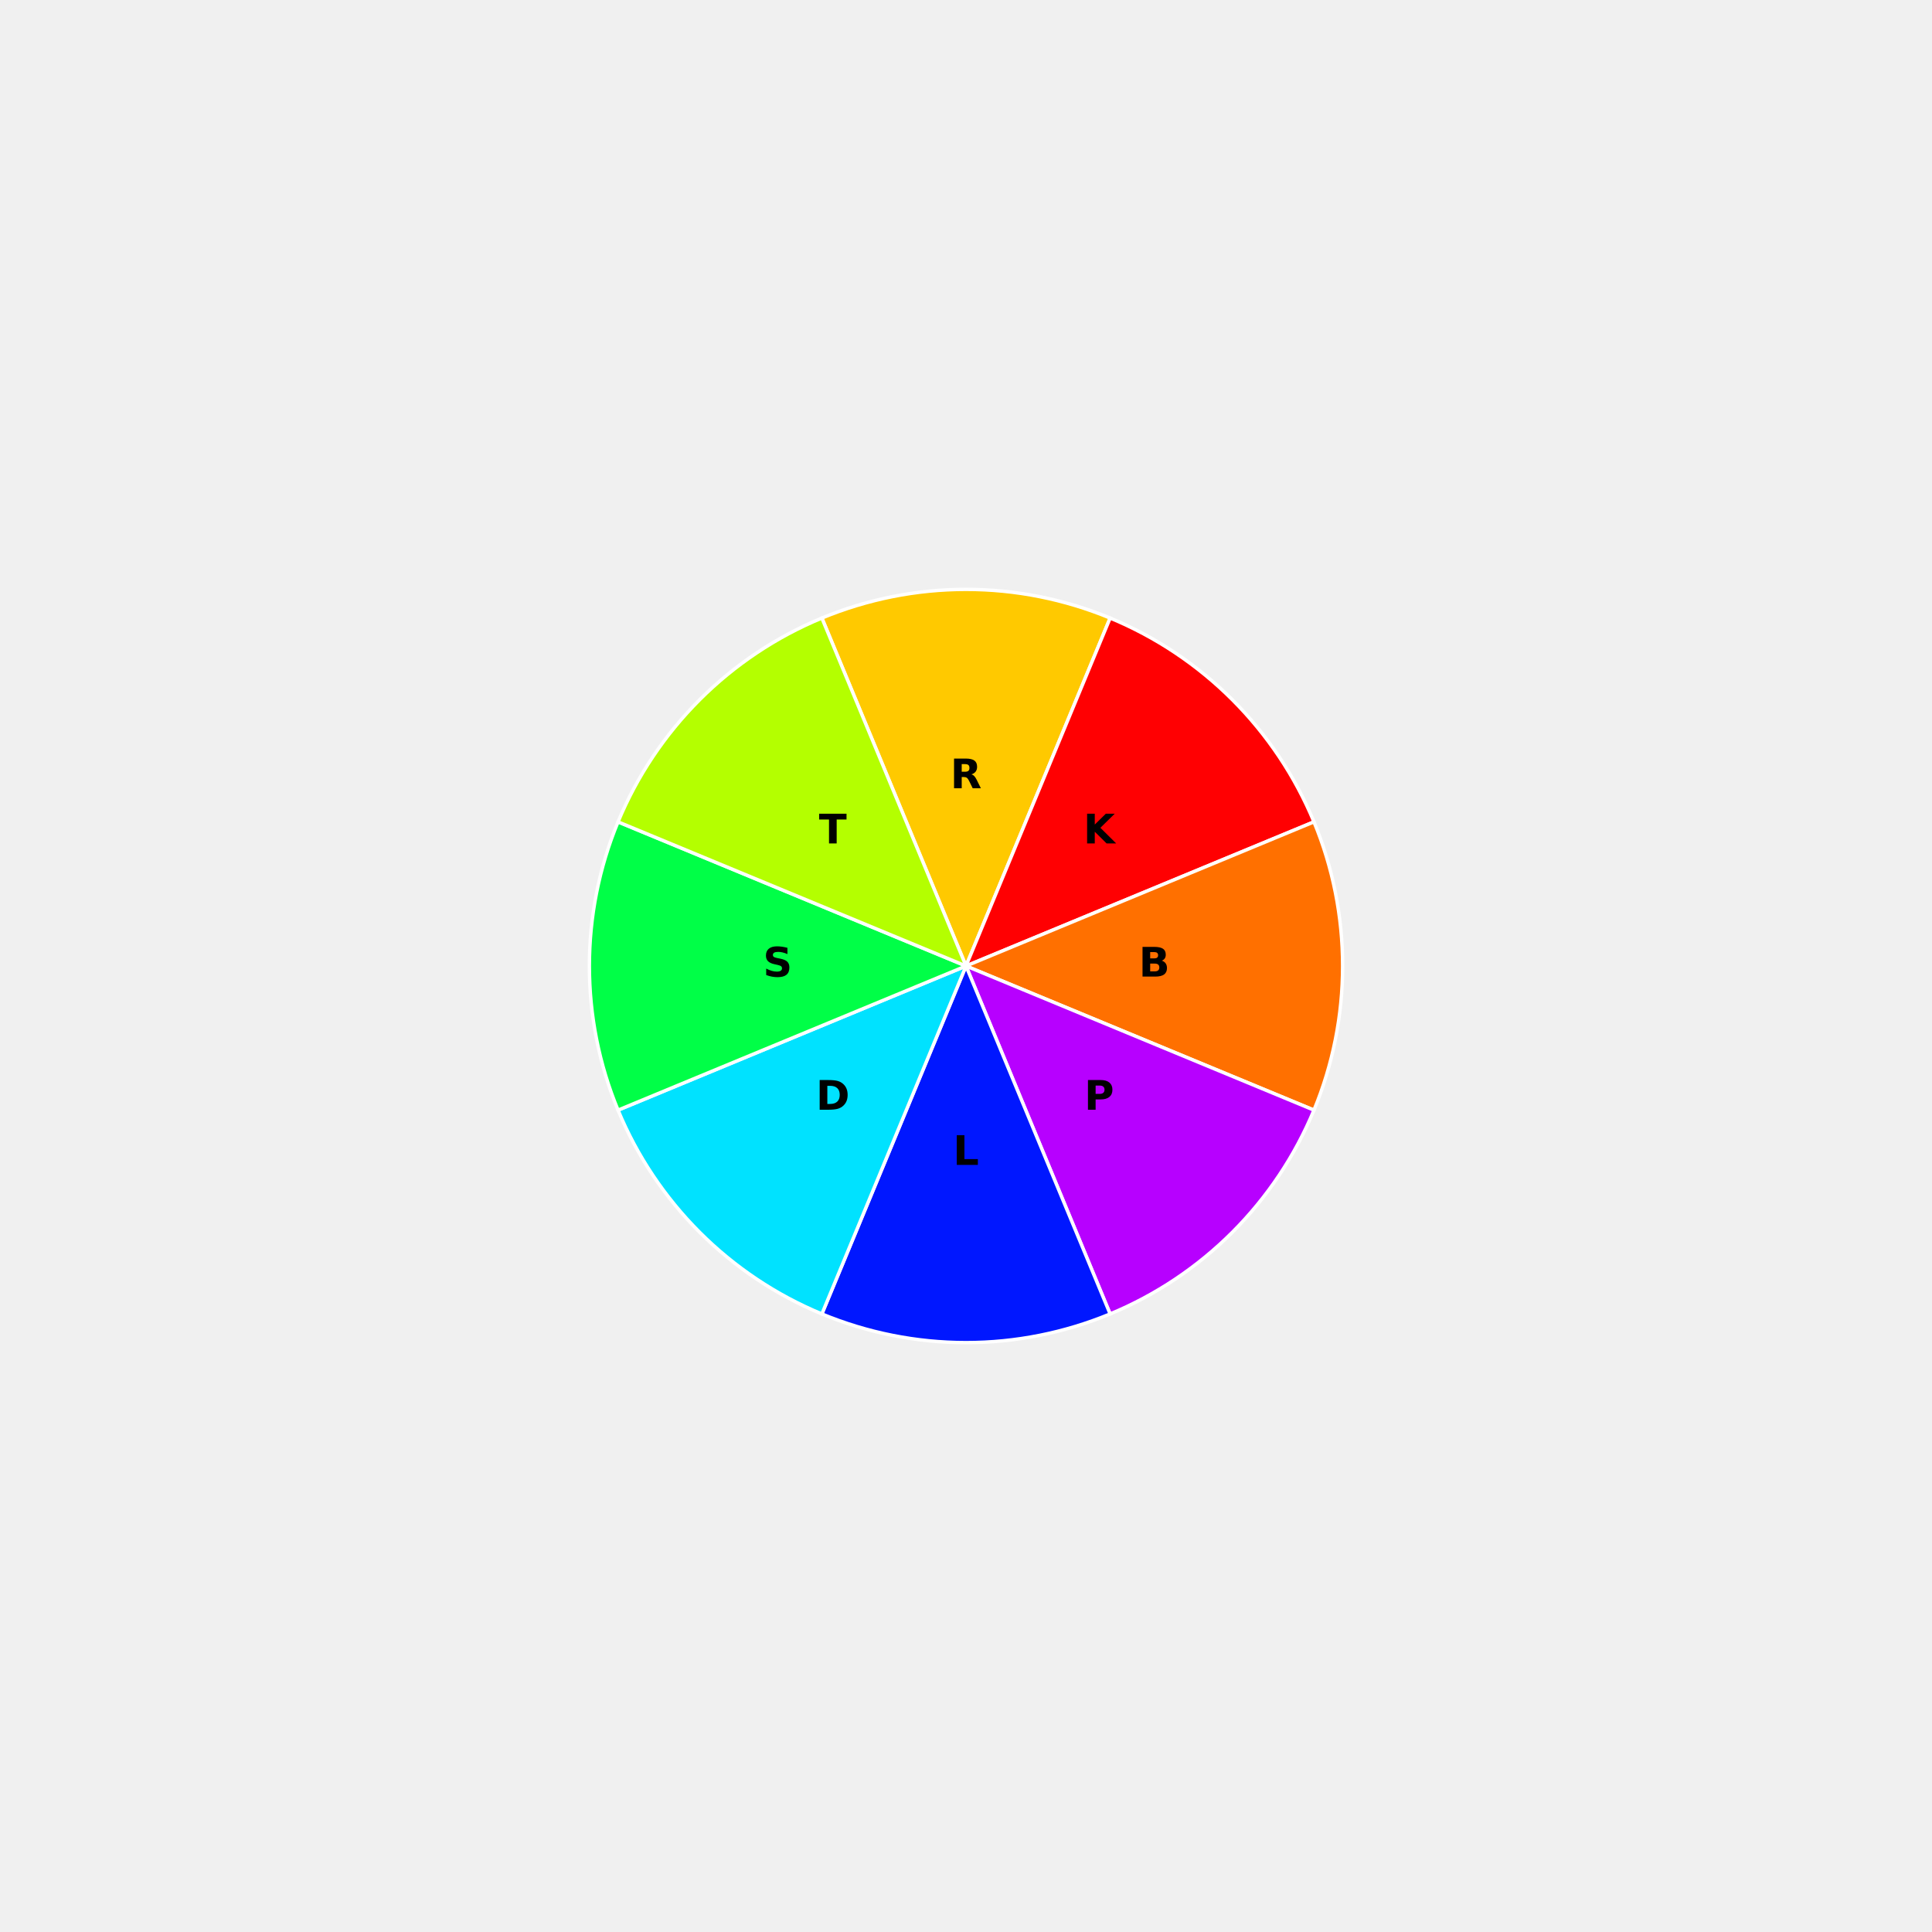
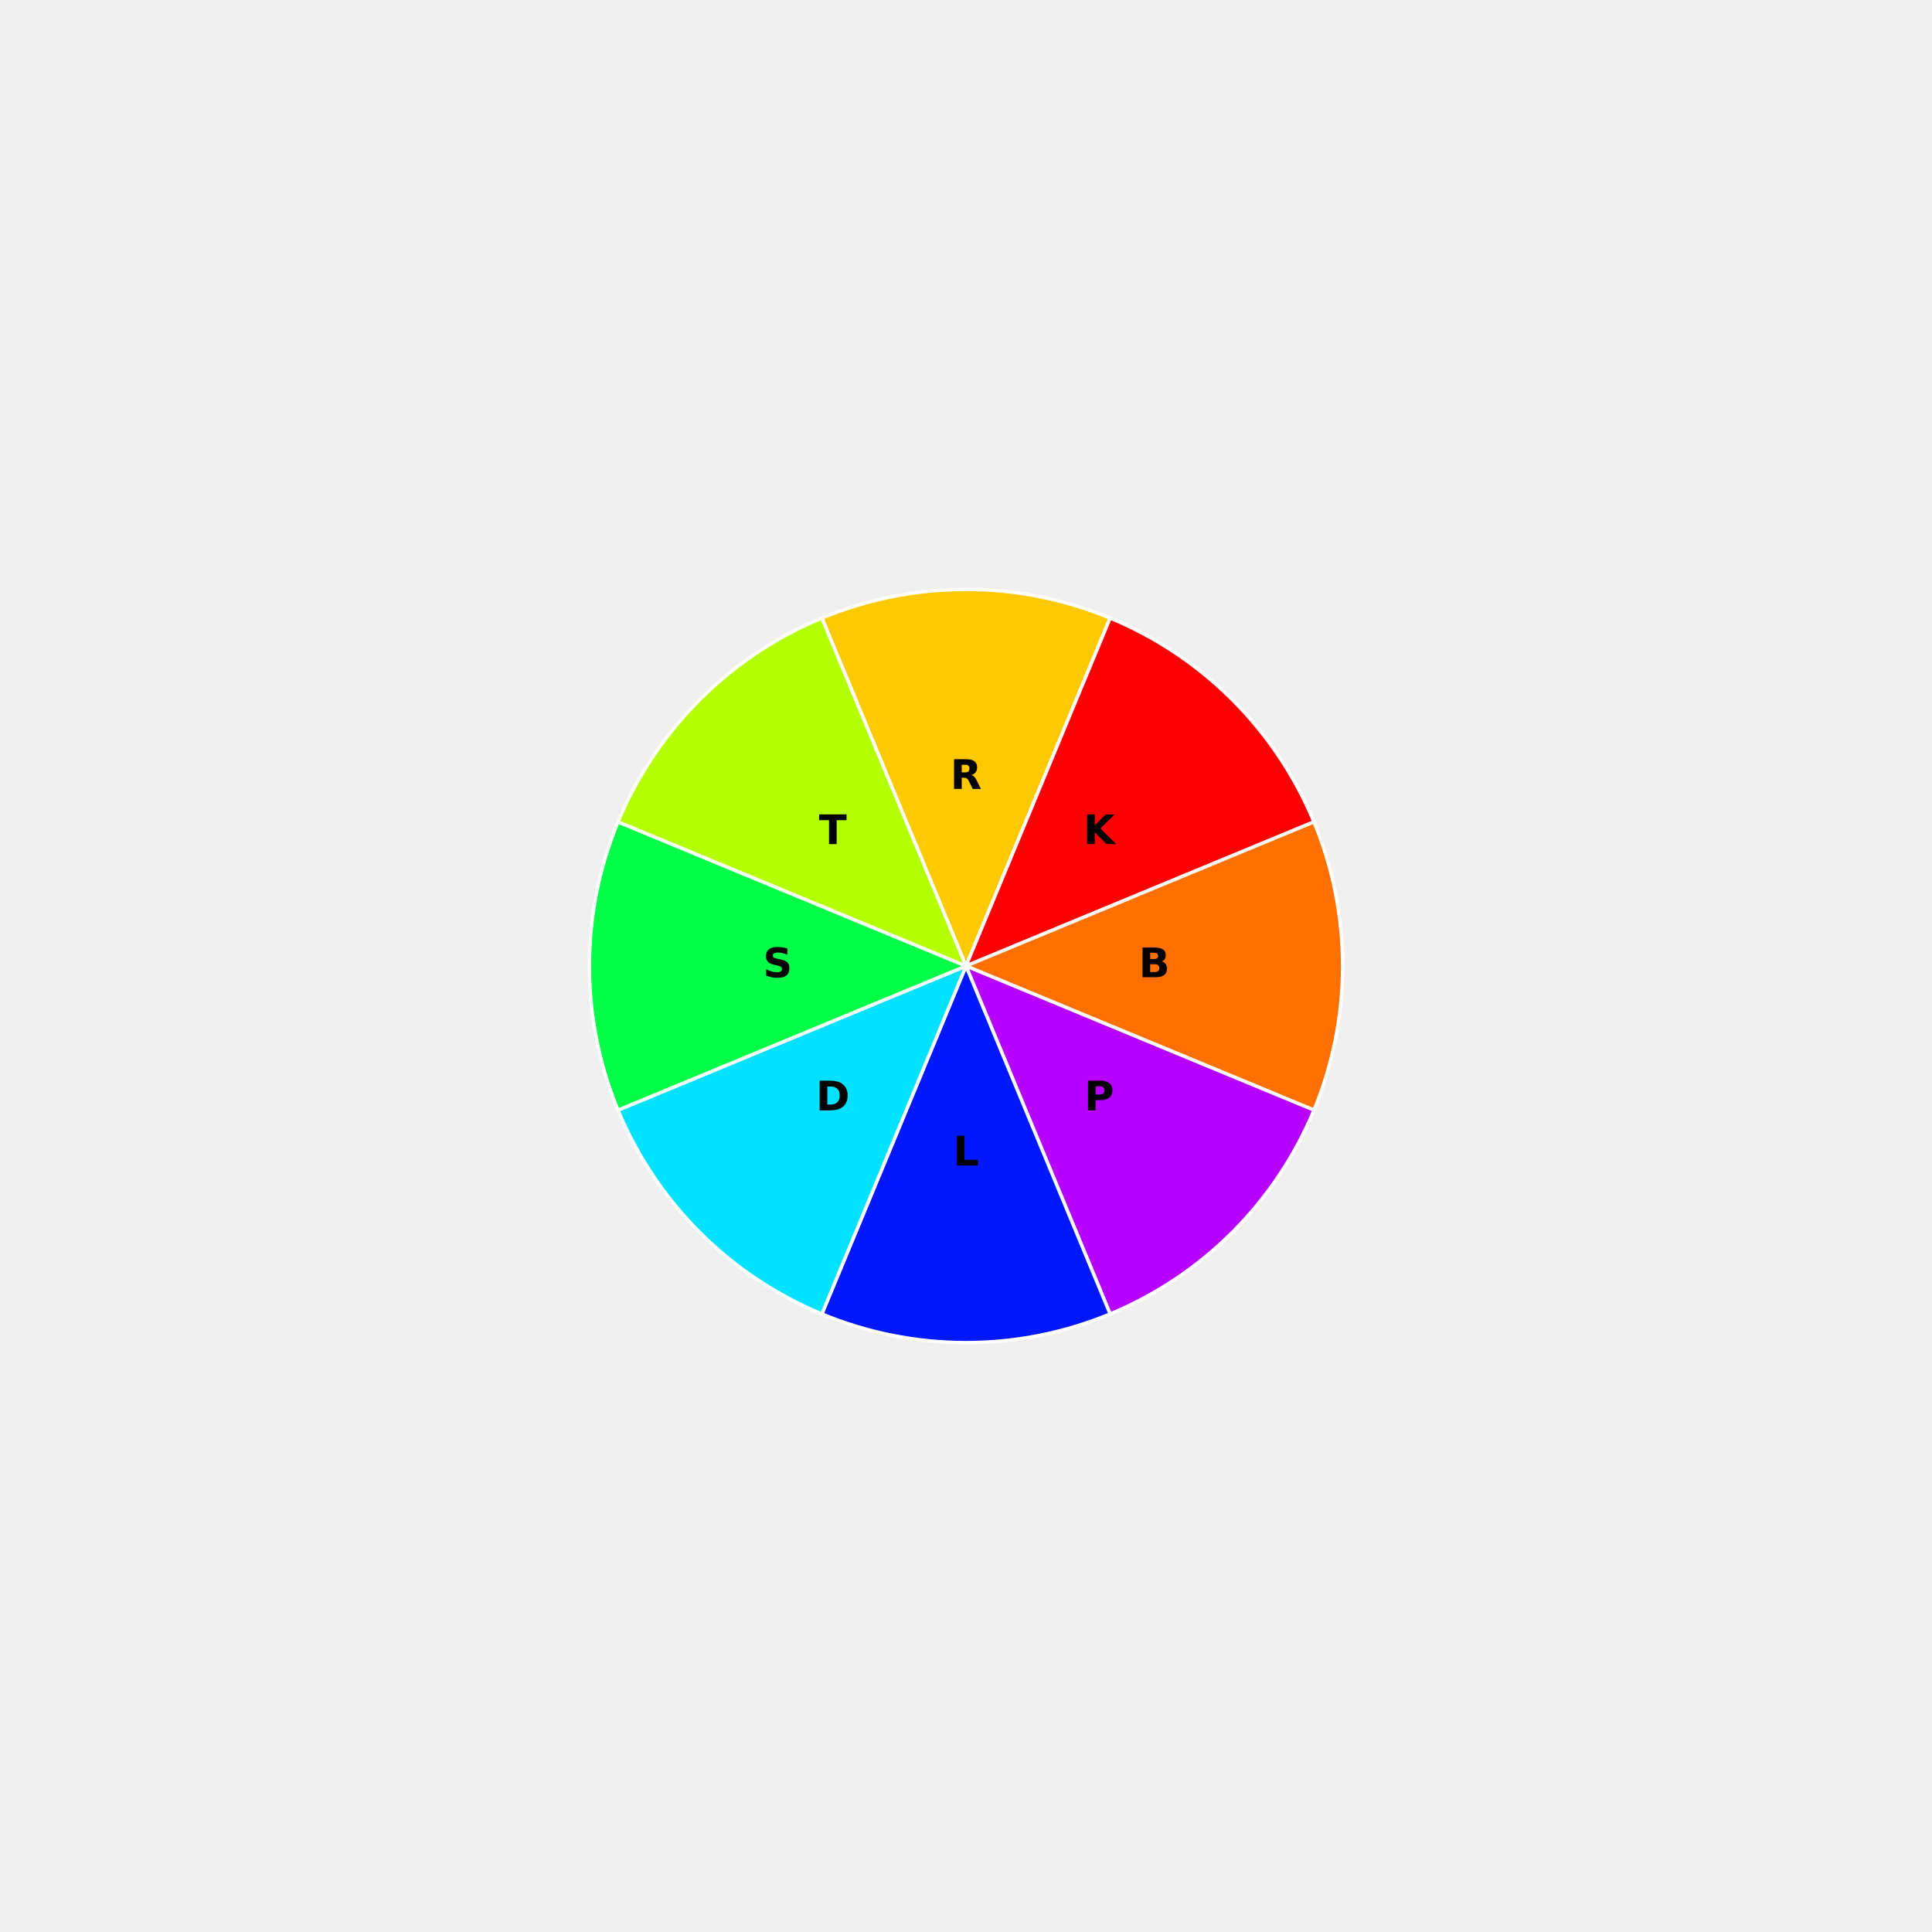
<svg xmlns="http://www.w3.org/2000/svg" xmlns:xlink="http://www.w3.org/1999/xlink" width="568.8pt" height="568.8pt" viewBox="0 0 568.8 568.8" version="1.1">
  <defs>
    <style type="text/css">*{stroke-linejoin: round; stroke-linecap: butt}</style>
  </defs>
  <g id="figure_1">
    <g id="patch_1">
      <path d="M 0 568.8  L 568.8 568.8  L 568.8 0  L 0 0  L 0 568.8  z " style="fill: none" />
    </g>
    <g id="axes_1">
      <g id="patch_2">
        <path d="M 326.832 181.96  C 313.38 176.388 298.961 173.52 284.4 173.52  C 269.839 173.52 255.42 176.388 241.968 181.96  L 284.4 284.4  C 284.4 284.4 284.4 284.4 284.4 284.4  C 284.4 284.4 284.4 284.4 284.4 284.4  z " style="fill: #ffc900; stroke: #ffffff; stroke-linejoin: miter" />
      </g>
      <g id="patch_3">
        <path d="M 386.84 241.968  C 381.268 228.516 373.1 216.292 362.804 205.996  C 352.508 195.7 340.284 187.532 326.832 181.96  L 284.4 284.4  C 284.4 284.4 284.4 284.4 284.4 284.4  C 284.4 284.4 284.4 284.4 284.4 284.4  z " style="fill: #ff0002; stroke: #ffffff; stroke-linejoin: miter" />
      </g>
      <g id="patch_4">
        <path d="M 386.84 326.832  C 392.412 313.38 395.28 298.961 395.28 284.4  C 395.28 269.839 392.412 255.42 386.84 241.968  L 284.4 284.4  C 284.4 284.4 284.4 284.4 284.4 284.4  C 284.4 284.4 284.4 284.4 284.4 284.4  z " style="fill: #ff7000; stroke: #ffffff; stroke-linejoin: miter" />
      </g>
      <g id="patch_5">
        <path d="M 326.832 386.84  C 340.284 381.268 352.508 373.1 362.804 362.804  C 373.1 352.508 381.268 340.284 386.84 326.832  L 284.4 284.4  C 284.4 284.4 284.4 284.4 284.4 284.4  C 284.4 284.4 284.4 284.4 284.4 284.4  z " style="fill: #b700ff; stroke: #ffffff; stroke-linejoin: miter" />
      </g>
      <g id="patch_6">
        <path d="M 241.968 386.84  C 255.42 392.412 269.839 395.28 284.4 395.28  C 298.961 395.28 313.38 392.412 326.832 386.84  L 284.4 284.4  C 284.4 284.4 284.4 284.4 284.4 284.4  C 284.4 284.4 284.4 284.4 284.4 284.4  z " style="fill: #0017ff; stroke: #ffffff; stroke-linejoin: miter" />
      </g>
      <g id="patch_7">
        <path d="M 181.96 326.832  C 187.532 340.284 195.7 352.508 205.996 362.804  C 216.292 373.1 228.516 381.268 241.968 386.84  L 284.4 284.4  C 284.4 284.4 284.4 284.4 284.4 284.4  C 284.4 284.4 284.4 284.4 284.4 284.4  z " style="fill: #00e2ff; stroke: #ffffff; stroke-linejoin: miter" />
      </g>
      <g id="patch_8">
        <path d="M 181.96 241.968  C 176.388 255.42 173.52 269.839 173.52 284.4  C 173.52 298.961 176.388 313.38 181.96 326.832  L 284.4 284.4  C 284.4 284.4 284.4 284.4 284.4 284.4  C 284.4 284.4 284.4 284.4 284.4 284.4  z " style="fill: #00ff47; stroke: #ffffff; stroke-linejoin: miter" />
      </g>
      <g id="patch_9">
        <path d="M 241.968 181.96  C 228.516 187.532 216.292 195.7 205.996 205.996  C 195.7 216.292 187.532 228.516 181.96 241.968  L 284.4 284.4  C 284.4 284.4 284.4 284.4 284.4 284.4  C 284.4 284.4 284.4 284.4 284.4 284.4  z " style="fill: #b4ff00; stroke: #ffffff; stroke-linejoin: miter" />
      </g>
      <g id="matplotlib.axis_1" />
      <g id="matplotlib.axis_2" />
      <g id="text_1">
-         <g transform="translate(279.78 232.0772) scale(0.12 -0.12)">
+         <g transform="translate(279.78 232.2713) scale(0.12 -0.12)">
          <defs>
-             <path id="DejaVuSans-Bold-35" d="M 2297 2597  Q 2675 2597 2839 2737  Q 3003 2878 3003 3200  Q 3003 3519 2839 3656  Q 2675 3794 2297 3794  L 1791 3794  L 1791 2597  L 2297 2597  z M 1791 1766  L 1791 0  L 588 0  L 588 4666  L 2425 4666  Q 3347 4666 3776 4356  Q 4206 4047 4206 3378  Q 4206 2916 3982 2619  Q 3759 2322 3309 2181  Q 3556 2125 3751 1926  Q 3947 1728 4147 1325  L 4800 0  L 3519 0  L 2950 1159  Q 2778 1509 2601 1637  Q 2425 1766 2131 1766  L 1791 1766  z " transform="scale(0.015625)" />
+             <path id="DejaVuSans-Bold-52" d="M 2297 2597  Q 2675 2597 2839 2737  Q 3003 2878 3003 3200  Q 3003 3519 2839 3656  Q 2675 3794 2297 3794  L 1791 3794  L 1791 2597  L 2297 2597  z M 1791 1766  L 1791 0  L 588 0  L 588 4666  L 2425 4666  Q 3347 4666 3776 4356  Q 4206 4047 4206 3378  Q 4206 2916 3982 2619  Q 3759 2322 3309 2181  Q 3556 2125 3751 1926  Q 3947 1728 4147 1325  L 4800 0  L 3519 0  L 2950 1159  Q 2778 1509 2601 1637  Q 2425 1766 2131 1766  L 1791 1766  z " transform="scale(0.015625)" />
          </defs>
-           <use xlink:href="#DejaVuSans-Bold-35" />
+           <use xlink:href="#DejaVuSans-Bold-52" />
        </g>
      </g>
      <g id="text_2">
-         <g transform="translate(318.9529 248.3152) scale(0.12 -0.12)">
+         <g transform="translate(318.9529 248.5093) scale(0.12 -0.12)">
          <defs>
-             <path id="DejaVuSans-Bold-2e" d="M 588 4666  L 1791 4666  L 1791 2963  L 3525 4666  L 4922 4666  L 2675 2456  L 5153 0  L 3647 0  L 1791 1838  L 1791 0  L 588 0  L 588 4666  z " transform="scale(0.015625)" />
+             <path id="DejaVuSans-Bold-4b" d="M 588 4666  L 1791 4666  L 1791 2963  L 3525 4666  L 4922 4666  L 2675 2456  L 5153 0  L 3647 0  L 1791 1838  L 1791 0  L 588 0  L 588 4666  z " transform="scale(0.015625)" />
          </defs>
-           <use xlink:href="#DejaVuSans-Bold-2e" />
+           <use xlink:href="#DejaVuSans-Bold-4b" />
        </g>
      </g>
      <g id="text_3">
-         <g transform="translate(335.2669 287.5172) scale(0.12 -0.12)">
+         <g transform="translate(335.2669 287.7113) scale(0.12 -0.12)">
          <defs>
-             <path id="DejaVuSans-Bold-25" d="M 2456 2859  Q 2741 2859 2887 2984  Q 3034 3109 3034 3353  Q 3034 3594 2887 3720  Q 2741 3847 2456 3847  L 1791 3847  L 1791 2859  L 2456 2859  z M 2497 819  Q 2859 819 3042 972  Q 3225 1125 3225 1434  Q 3225 1738 3044 1889  Q 2863 2041 2497 2041  L 1791 2041  L 1791 819  L 2497 819  z M 3616 2497  Q 4003 2384 4215 2081  Q 4428 1778 4428 1338  Q 4428 663 3972 331  Q 3516 0 2584 0  L 588 0  L 588 4666  L 2394 4666  Q 3366 4666 3802 4372  Q 4238 4078 4238 3431  Q 4238 3091 4078 2852  Q 3919 2613 3616 2497  z " transform="scale(0.015625)" />
+             <path id="DejaVuSans-Bold-42" d="M 2456 2859  Q 2741 2859 2887 2984  Q 3034 3109 3034 3353  Q 3034 3594 2887 3720  Q 2741 3847 2456 3847  L 1791 3847  L 1791 2859  L 2456 2859  z M 2497 819  Q 2859 819 3042 972  Q 3225 1125 3225 1434  Q 3225 1738 3044 1889  Q 2863 2041 2497 2041  L 1791 2041  L 1791 819  L 2497 819  z M 3616 2497  Q 4003 2384 4215 2081  Q 4428 1778 4428 1338  Q 4428 663 3972 331  Q 3516 0 2584 0  L 588 0  L 588 4666  L 2394 4666  Q 3366 4666 3802 4372  Q 4238 4078 4238 3431  Q 4238 3091 4078 2852  Q 3919 2613 3616 2497  z " transform="scale(0.015625)" />
          </defs>
-           <use xlink:href="#DejaVuSans-Bold-25" />
+           <use xlink:href="#DejaVuSans-Bold-42" />
        </g>
      </g>
      <g id="text_4">
-         <g transform="translate(319.2042 326.7192) scale(0.12 -0.12)">
+         <g transform="translate(319.2042 326.9132) scale(0.12 -0.12)">
          <defs>
-             <path id="DejaVuSans-Bold-33" d="M 588 4666  L 2584 4666  Q 3475 4666 3951 4270  Q 4428 3875 4428 3144  Q 4428 2409 3951 2014  Q 3475 1619 2584 1619  L 1791 1619  L 1791 0  L 588 0  L 588 4666  z M 1791 3794  L 1791 2491  L 2456 2491  Q 2806 2491 2997 2661  Q 3188 2831 3188 3144  Q 3188 3456 2997 3625  Q 2806 3794 2456 3794  L 1791 3794  z " transform="scale(0.015625)" />
+             <path id="DejaVuSans-Bold-50" d="M 588 4666  L 2584 4666  Q 3475 4666 3951 4270  Q 4428 3875 4428 3144  Q 4428 2409 3951 2014  Q 3475 1619 2584 1619  L 1791 1619  L 1791 0  L 588 0  L 588 4666  z M 1791 3794  L 1791 2491  L 2456 2491  Q 2806 2491 2997 2661  Q 3188 2831 3188 3144  Q 3188 3456 2997 3625  Q 2806 3794 2456 3794  L 1791 3794  z " transform="scale(0.015625)" />
          </defs>
-           <use xlink:href="#DejaVuSans-Bold-33" />
+           <use xlink:href="#DejaVuSans-Bold-50" />
        </g>
      </g>
      <g id="text_5">
-         <g transform="translate(280.5769 342.9572) scale(0.12 -0.12)">
+         <g transform="translate(280.5769 343.1513) scale(0.12 -0.12)">
          <defs>
-             <path id="DejaVuSans-Bold-2f" d="M 588 4666  L 1791 4666  L 1791 909  L 3903 909  L 3903 0  L 588 0  L 588 4666  z " transform="scale(0.015625)" />
+             <path id="DejaVuSans-Bold-4c" d="M 588 4666  L 1791 4666  L 1791 909  L 3903 909  L 3903 0  L 588 0  L 588 4666  z " transform="scale(0.015625)" />
          </defs>
-           <use xlink:href="#DejaVuSans-Bold-2f" />
+           <use xlink:href="#DejaVuSans-Bold-4c" />
        </g>
      </g>
      <g id="text_6">
-         <g transform="translate(240.2171 326.7192) scale(0.12 -0.12)">
+         <g transform="translate(240.2171 326.9132) scale(0.12 -0.12)">
          <defs>
-             <path id="DejaVuSans-Bold-27" d="M 1791 3756  L 1791 909  L 2222 909  Q 2959 909 3348 1275  Q 3738 1641 3738 2338  Q 3738 3031 3350 3393  Q 2963 3756 2222 3756  L 1791 3756  z M 588 4666  L 1856 4666  Q 2919 4666 3439 4514  Q 3959 4363 4331 4000  Q 4659 3684 4818 3271  Q 4978 2859 4978 2338  Q 4978 1809 4818 1395  Q 4659 981 4331 666  Q 3956 303 3431 151  Q 2906 0 1856 0  L 588 0  L 588 4666  z " transform="scale(0.015625)" />
+             <path id="DejaVuSans-Bold-44" d="M 1791 3756  L 1791 909  L 2222 909  Q 2959 909 3348 1275  Q 3738 1641 3738 2338  Q 3738 3031 3350 3393  Q 2963 3756 2222 3756  L 1791 3756  z M 588 4666  L 1856 4666  Q 2919 4666 3439 4514  Q 3959 4363 4331 4000  Q 4659 3684 4818 3271  Q 4978 2859 4978 2338  Q 4978 1809 4818 1395  Q 4659 981 4331 666  Q 3956 303 3431 151  Q 2906 0 1856 0  L 588 0  L 588 4666  z " transform="scale(0.015625)" />
          </defs>
-           <use xlink:href="#DejaVuSans-Bold-27" />
+           <use xlink:href="#DejaVuSans-Bold-44" />
        </g>
      </g>
      <g id="text_7">
-         <g transform="translate(224.6391 287.5172) scale(0.12 -0.12)">
+         <g transform="translate(224.6391 287.7112) scale(0.12 -0.12)">
          <defs>
-             <path id="DejaVuSans-Bold-36" d="M 3834 4519  L 3834 3531  Q 3450 3703 3084 3790  Q 2719 3878 2394 3878  Q 1963 3878 1756 3759  Q 1550 3641 1550 3391  Q 1550 3203 1689 3098  Q 1828 2994 2194 2919  L 2706 2816  Q 3484 2659 3812 2340  Q 4141 2022 4141 1434  Q 4141 663 3683 286  Q 3225 -91 2284 -91  Q 1841 -91 1394 -6  Q 947 78 500 244  L 500 1259  Q 947 1022 1364 901  Q 1781 781 2169 781  Q 2563 781 2772 912  Q 2981 1044 2981 1288  Q 2981 1506 2839 1625  Q 2697 1744 2272 1838  L 1806 1941  Q 1106 2091 782 2419  Q 459 2747 459 3303  Q 459 4000 909 4375  Q 1359 4750 2203 4750  Q 2588 4750 2994 4692  Q 3400 4634 3834 4519  z " transform="scale(0.015625)" />
+             <path id="DejaVuSans-Bold-53" d="M 3834 4519  L 3834 3531  Q 3450 3703 3084 3790  Q 2719 3878 2394 3878  Q 1963 3878 1756 3759  Q 1550 3641 1550 3391  Q 1550 3203 1689 3098  Q 1828 2994 2194 2919  L 2706 2816  Q 3484 2659 3812 2340  Q 4141 2022 4141 1434  Q 4141 663 3683 286  Q 3225 -91 2284 -91  Q 1841 -91 1394 -6  Q 947 78 500 244  L 500 1259  Q 947 1022 1364 901  Q 1781 781 2169 781  Q 2563 781 2772 912  Q 2981 1044 2981 1288  Q 2981 1506 2839 1625  Q 2697 1744 2272 1838  L 1806 1941  Q 1106 2091 782 2419  Q 459 2747 459 3303  Q 459 4000 909 4375  Q 1359 4750 2203 4750  Q 2588 4750 2994 4692  Q 3400 4634 3834 4519  z " transform="scale(0.015625)" />
          </defs>
-           <use xlink:href="#DejaVuSans-Bold-36" />
+           <use xlink:href="#DejaVuSans-Bold-53" />
        </g>
      </g>
      <g id="text_8">
-         <g transform="translate(241.1049 248.3152) scale(0.12 -0.12)">
+         <g transform="translate(241.1049 248.5093) scale(0.12 -0.12)">
          <defs>
-             <path id="DejaVuSans-Bold-37" d="M 31 4666  L 4331 4666  L 4331 3756  L 2784 3756  L 2784 0  L 1581 0  L 1581 3756  L 31 3756  L 31 4666  z " transform="scale(0.015625)" />
+             <path id="DejaVuSans-Bold-54" d="M 31 4666  L 4331 4666  L 4331 3756  L 2784 3756  L 2784 0  L 1581 0  L 1581 3756  L 31 3756  L 31 4666  z " transform="scale(0.015625)" />
          </defs>
-           <use xlink:href="#DejaVuSans-Bold-37" />
+           <use xlink:href="#DejaVuSans-Bold-54" />
        </g>
      </g>
    </g>
  </g>
</svg>
